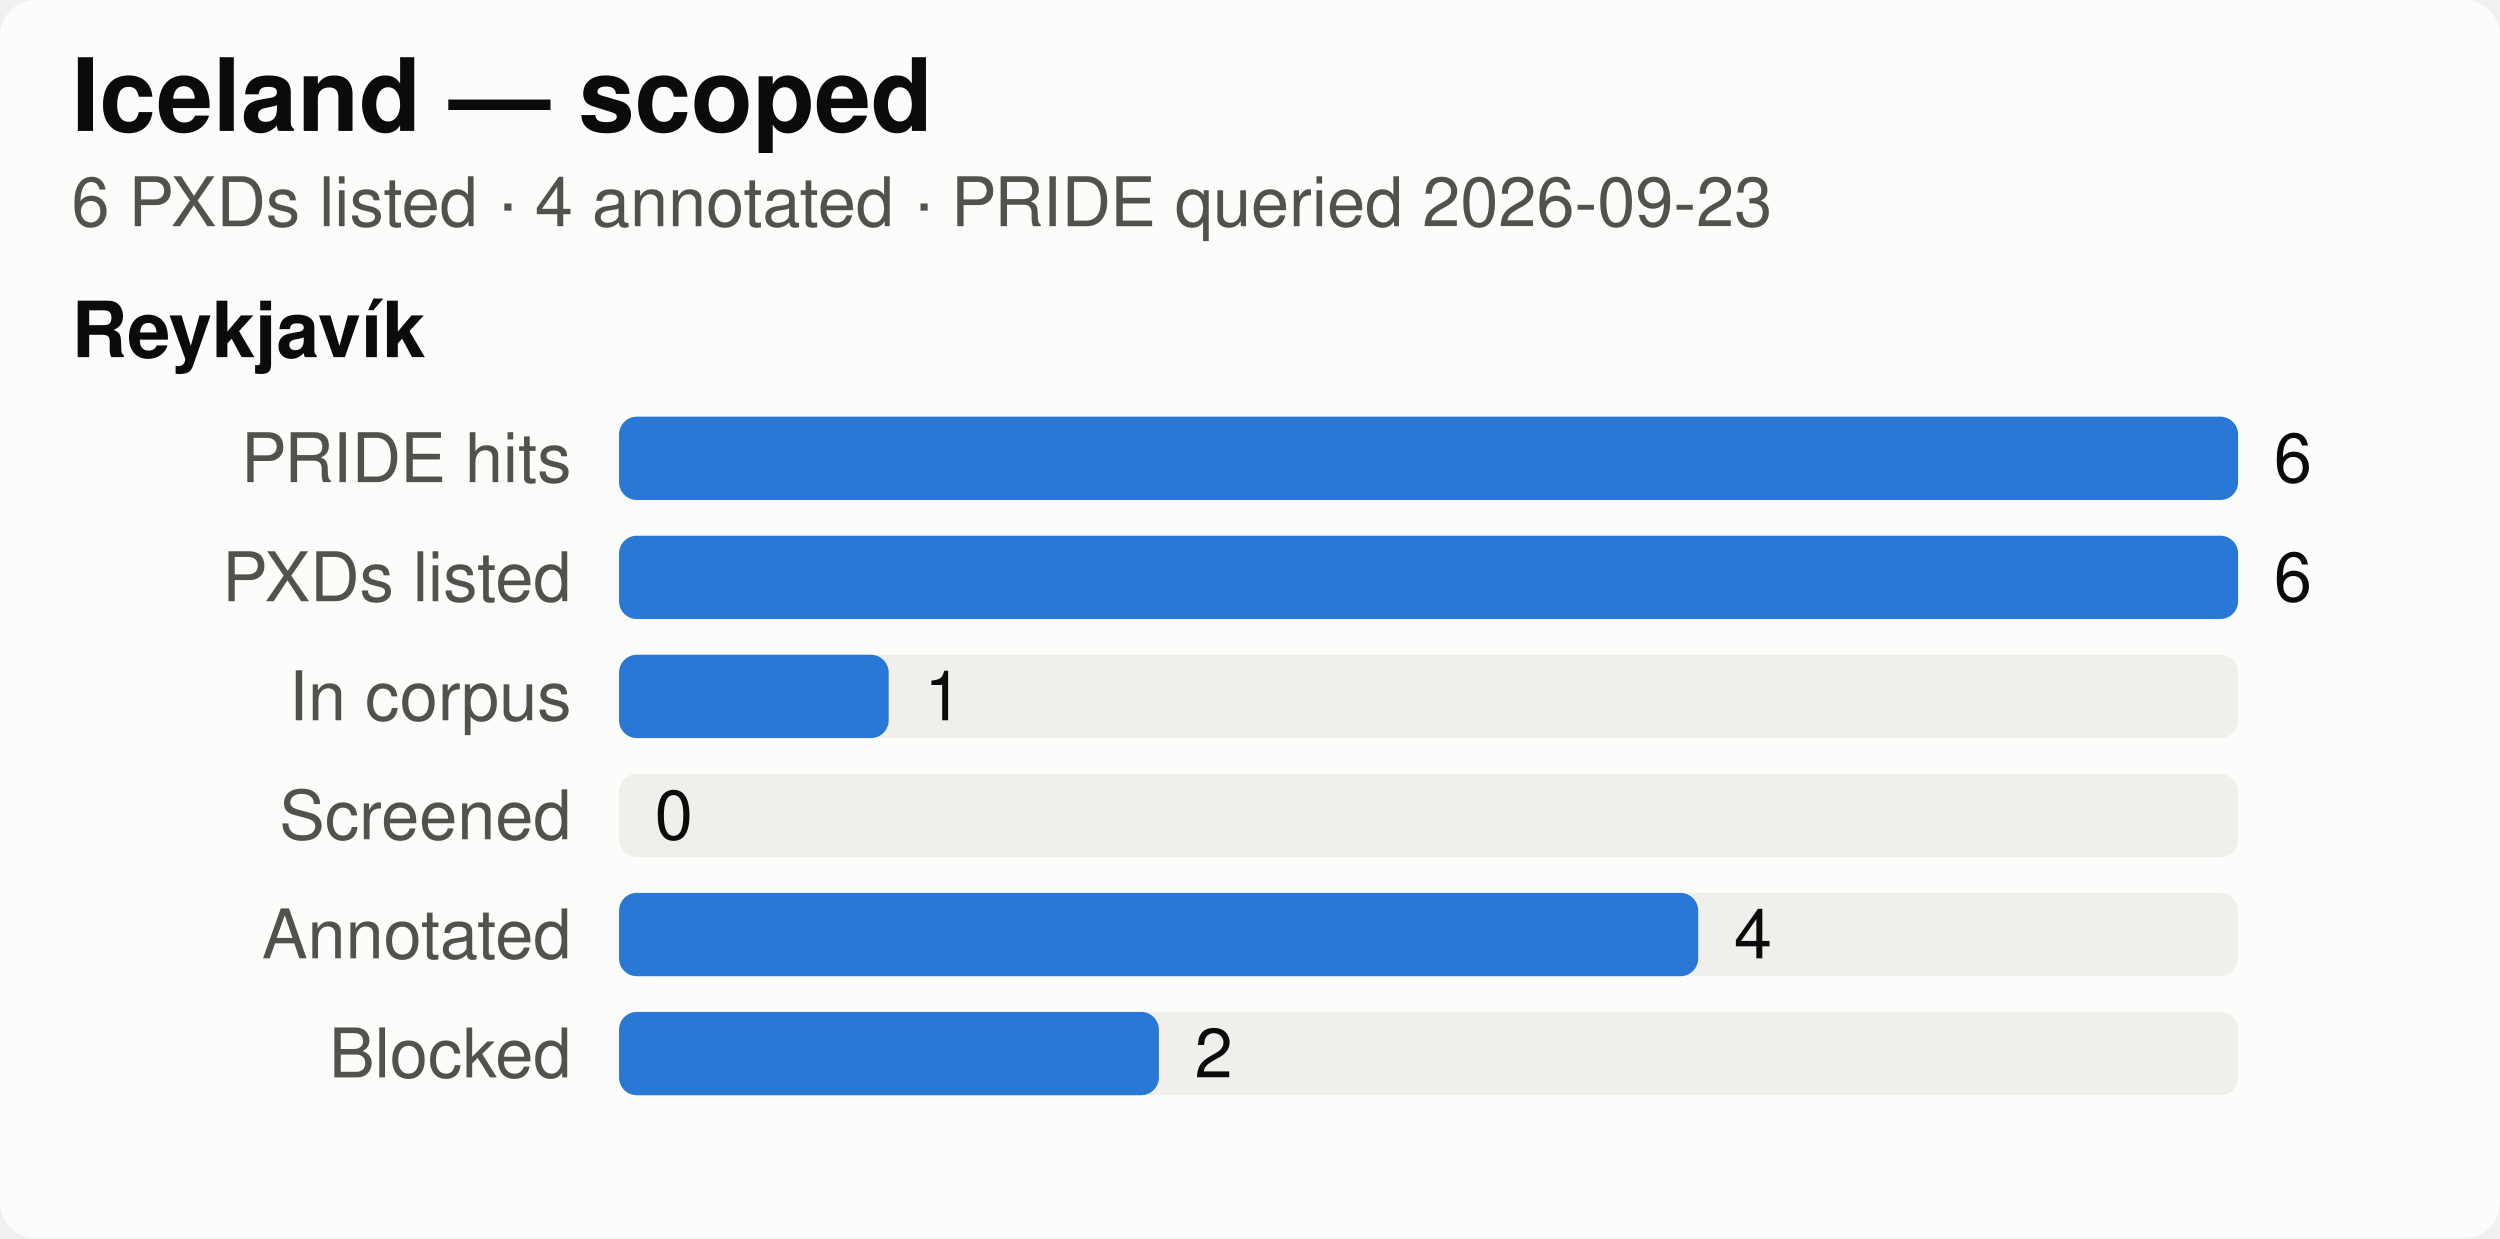
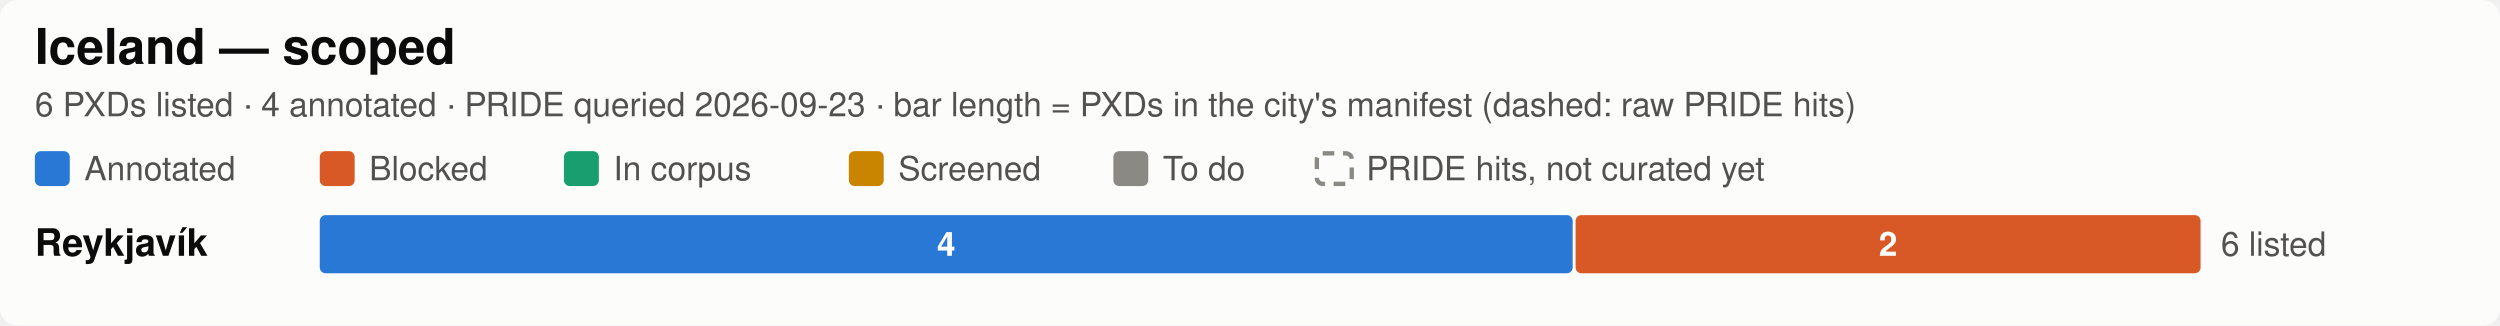
- <svg xmlns="http://www.w3.org/2000/svg" width="420" height="208" viewBox="0 0 420 208" role="img" aria-label="Iceland SDRF progress by city">
+ <svg xmlns="http://www.w3.org/2000/svg" width="860" height="112" viewBox="0 0 860 112" role="img" aria-label="Iceland SDRF progress by city">
  <style>
  .bg { fill: #fcfcfb; }
-   .bar { fill: #2a78d6; }
-   .track { fill: #f0efec; }
  .title { fill: #0b0b0b; font-size: 17px; font-weight: 600; }
  .city { fill: #0b0b0b; font-size: 13px; font-weight: 600; }
-   .label, .sub { fill: #52514e; font-size: 11.5px; }
-   .value { fill: #0b0b0b; font-size: 11.5px; font-variant-numeric: tabular-nums; }
-   .empty { fill: #8a8983; font-size: 11.5px; }
+   .sub, .legend, .total { fill: #52514e; font-size: 11.5px; }
+   .seg { font-size: 11.5px; font-weight: 600; fill: #ffffff; font-variant-numeric: tabular-nums; }
+   .uncurated { fill: none; stroke: #8a8983; stroke-width: 1.5; stroke-dasharray: 4 3; }
  text { font-family: -apple-system, "Segoe UI", Helvetica, Arial, sans-serif; }
+   .c-annotated { fill: #2a78d6; }
+   .c-blocked { fill: #d95926; }
+   .c-in_corpus { fill: #199e70; }
+   .c-screened { fill: #c98500; }
+   .c-todo { fill: #8a8983; }
+ 
  @media (prefers-color-scheme: dark) {
    .bg { fill: #1a1a19; }
-     .bar { fill: #3987e5; }
-     .track { fill: #2a2a28; }
-     .title, .city, .value { fill: #ffffff; }
-     .label, .sub { fill: #c3c2b7; }
-     .empty { fill: #8f8e86; }
+     .title, .city { fill: #ffffff; }
+     .sub, .legend, .total { fill: #c3c2b7; }
+     .uncurated { stroke: #8f8e86; }
+     .c-annotated { fill: #3987e5; }
+     .c-blocked { fill: #d95926; }
+     .c-in_corpus { fill: #199e70; }
+     .c-screened { fill: #c98500; }
+     .c-todo { fill: #6b6a65; }
  }
</style>
-   <rect class="bg" width="420" height="208" rx="6" />
+   <rect class="bg" width="860" height="112" rx="6" />
  <text class="title" x="12" y="22">Iceland — scoped</text>
-   <text class="sub" x="12" y="38">6 PXDs listed · 4 annotated · PRIDE queried 2026-09-23</text>
-   <text class="city" x="12" y="60">Reykjavík</text>
-   <text class="label" x="96" y="81" text-anchor="end">PRIDE hits</text>
-   <rect class="track" x="104" y="70" width="272" height="14" rx="3" />
-   <rect class="bar" x="104" y="70" width="272.0" height="14" rx="3" />
-   <text class="value" x="382.0" y="81">6</text>
-   <text class="label" x="96" y="101" text-anchor="end">PXDs listed</text>
-   <rect class="track" x="104" y="90" width="272" height="14" rx="3" />
-   <rect class="bar" x="104" y="90" width="272.0" height="14" rx="3" />
-   <text class="value" x="382.0" y="101">6</text>
-   <text class="label" x="96" y="121" text-anchor="end">In corpus</text>
-   <rect class="track" x="104" y="110" width="272" height="14" rx="3" />
-   <rect class="bar" x="104" y="110" width="45.3" height="14" rx="3" />
-   <text class="value" x="155.3" y="121">1</text>
-   <text class="label" x="96" y="141" text-anchor="end">Screened</text>
-   <rect class="track" x="104" y="130" width="272" height="14" rx="3" />
-   <text class="value" x="110.0" y="141">0</text>
-   <text class="label" x="96" y="161" text-anchor="end">Annotated</text>
-   <rect class="track" x="104" y="150" width="272" height="14" rx="3" />
-   <rect class="bar" x="104" y="150" width="181.3" height="14" rx="3" />
-   <text class="value" x="291.3" y="161">4</text>
-   <text class="label" x="96" y="181" text-anchor="end">Blocked</text>
-   <rect class="track" x="104" y="170" width="272" height="14" rx="3" />
-   <rect class="bar" x="104" y="170" width="90.7" height="14" rx="3" />
-   <text class="value" x="200.7" y="181">2</text>
+   <text class="sub" x="12" y="40">6 PXDs listed · 4 annotated · PRIDE queried 2026-09-23 · bar length = PXDs in the city's manifest (dashed: raw PRIDE hits)</text>
+   <rect class="c-annotated" x="12" y="52" width="12" height="12" rx="2" />
+   <text class="legend" x="29" y="62">Annotated</text>
+   <rect class="c-blocked" x="110" y="52" width="12" height="12" rx="2" />
+   <text class="legend" x="127" y="62">Blocked</text>
+   <rect class="c-in_corpus" x="194" y="52" width="12" height="12" rx="2" />
+   <text class="legend" x="211" y="62">In corpus</text>
+   <rect class="c-screened" x="292" y="52" width="12" height="12" rx="2" />
+   <text class="legend" x="309" y="62">Screened</text>
+   <rect class="c-todo" x="383" y="52" width="12" height="12" rx="2" />
+   <text class="legend" x="400" y="62">To do</text>
+   <rect class="uncurated" x="453" y="52.75" width="12" height="10.5" rx="2" />
+   <text class="legend" x="470" y="62">PRIDE hits, not curated yet</text>
+   <text class="city" x="12" y="88.0">Reykjavík</text>
+   <rect class="c-annotated" x="110.0" y="74" width="431.0" height="20" rx="2" />
+   <text class="seg" x="325.5" y="88.0" text-anchor="middle">4</text>
+   <rect class="c-blocked" x="542.0" y="74" width="215.0" height="20" rx="2" />
+   <text class="seg" x="649.5" y="88.0" text-anchor="middle">2</text>
+   <text class="total" x="764.0" y="88.0">6 listed</text>
</svg>
